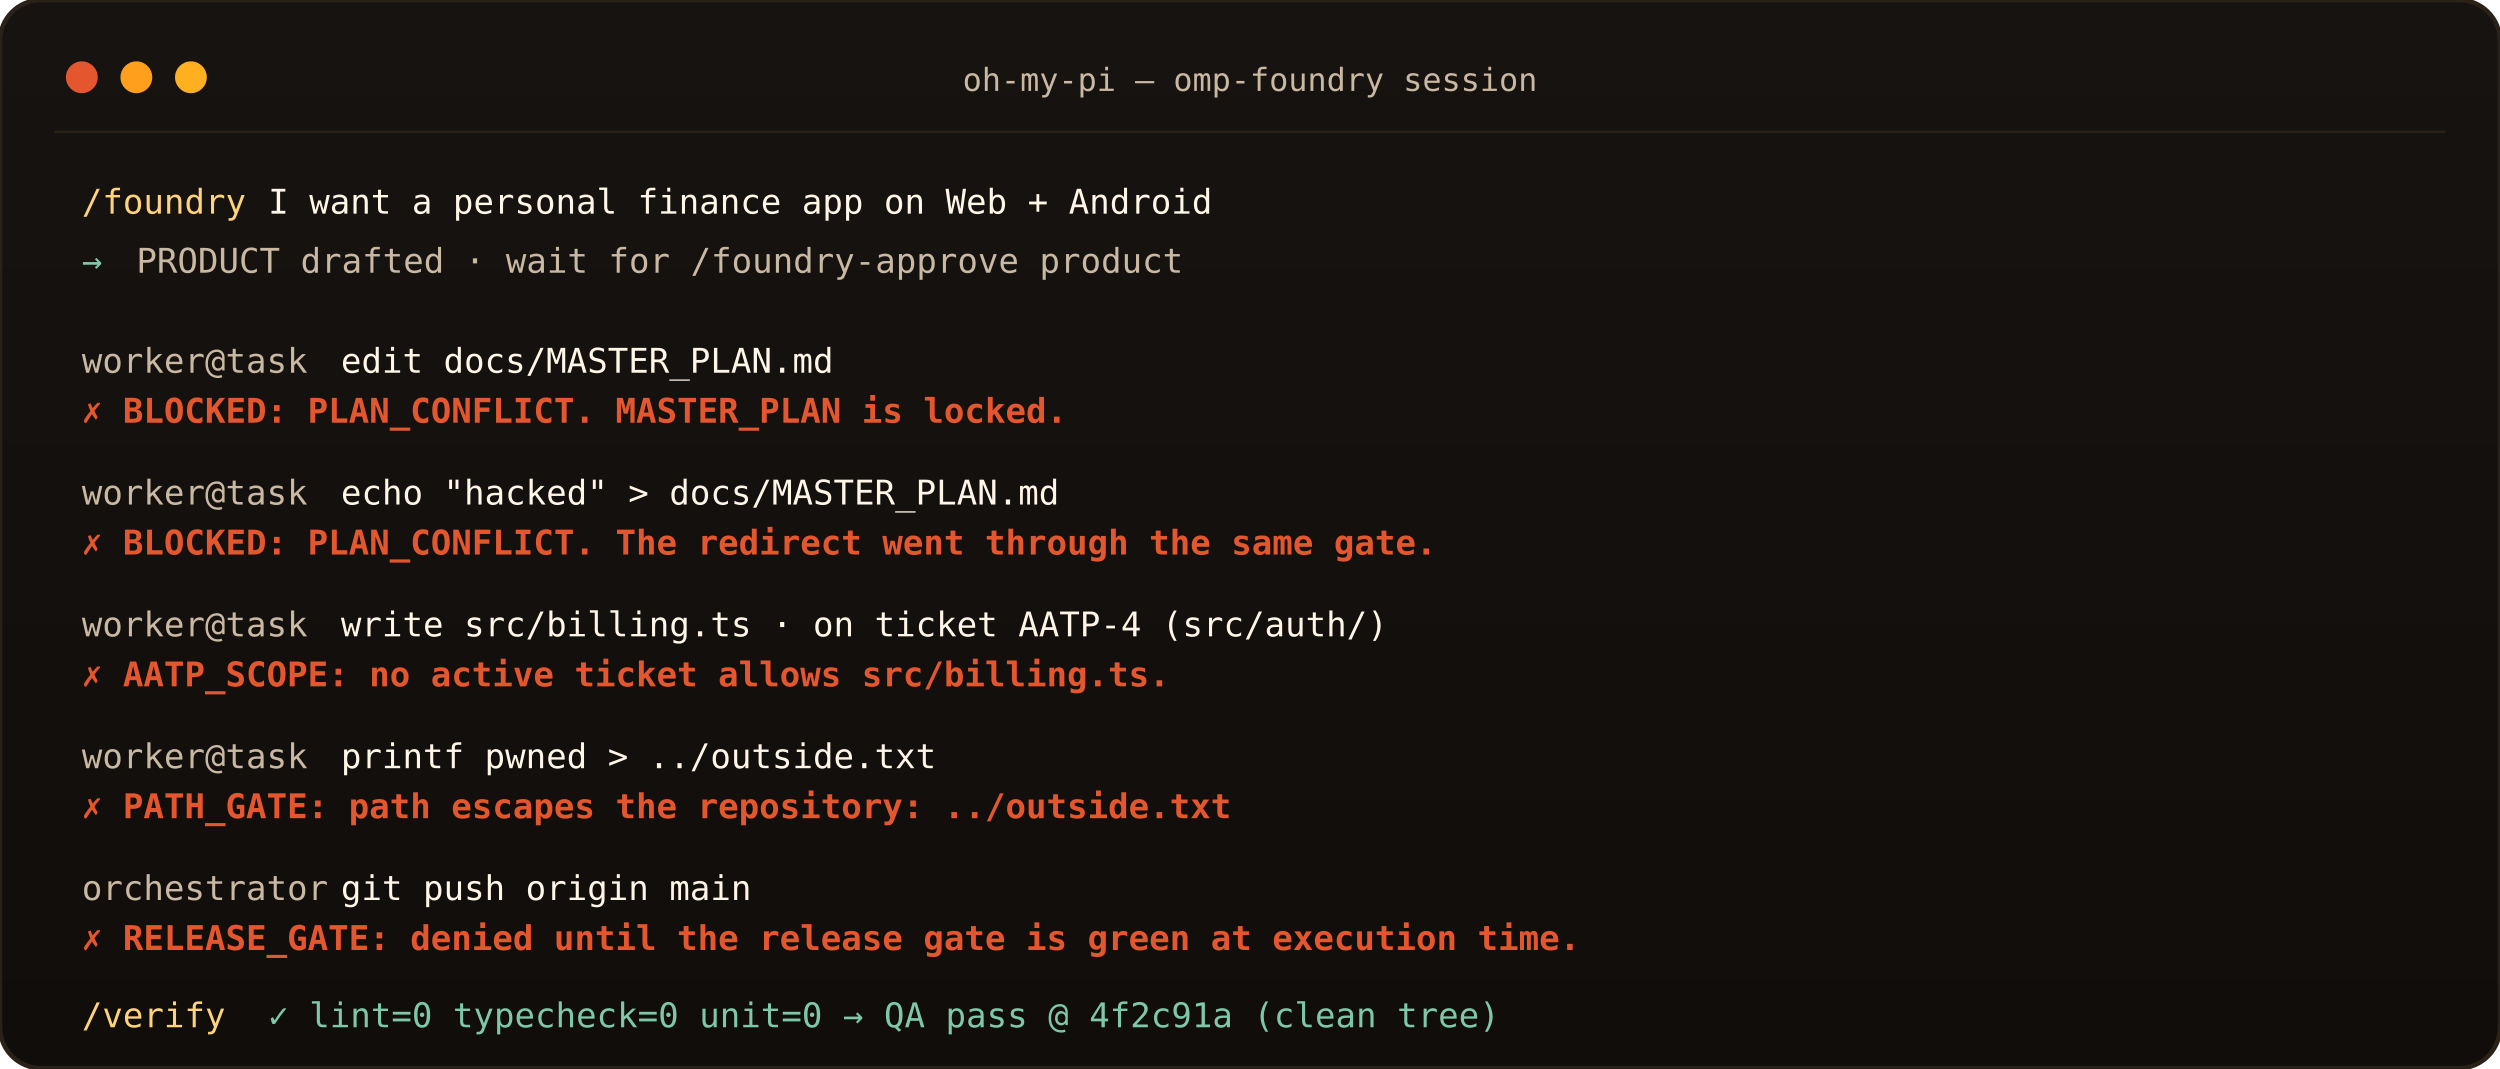
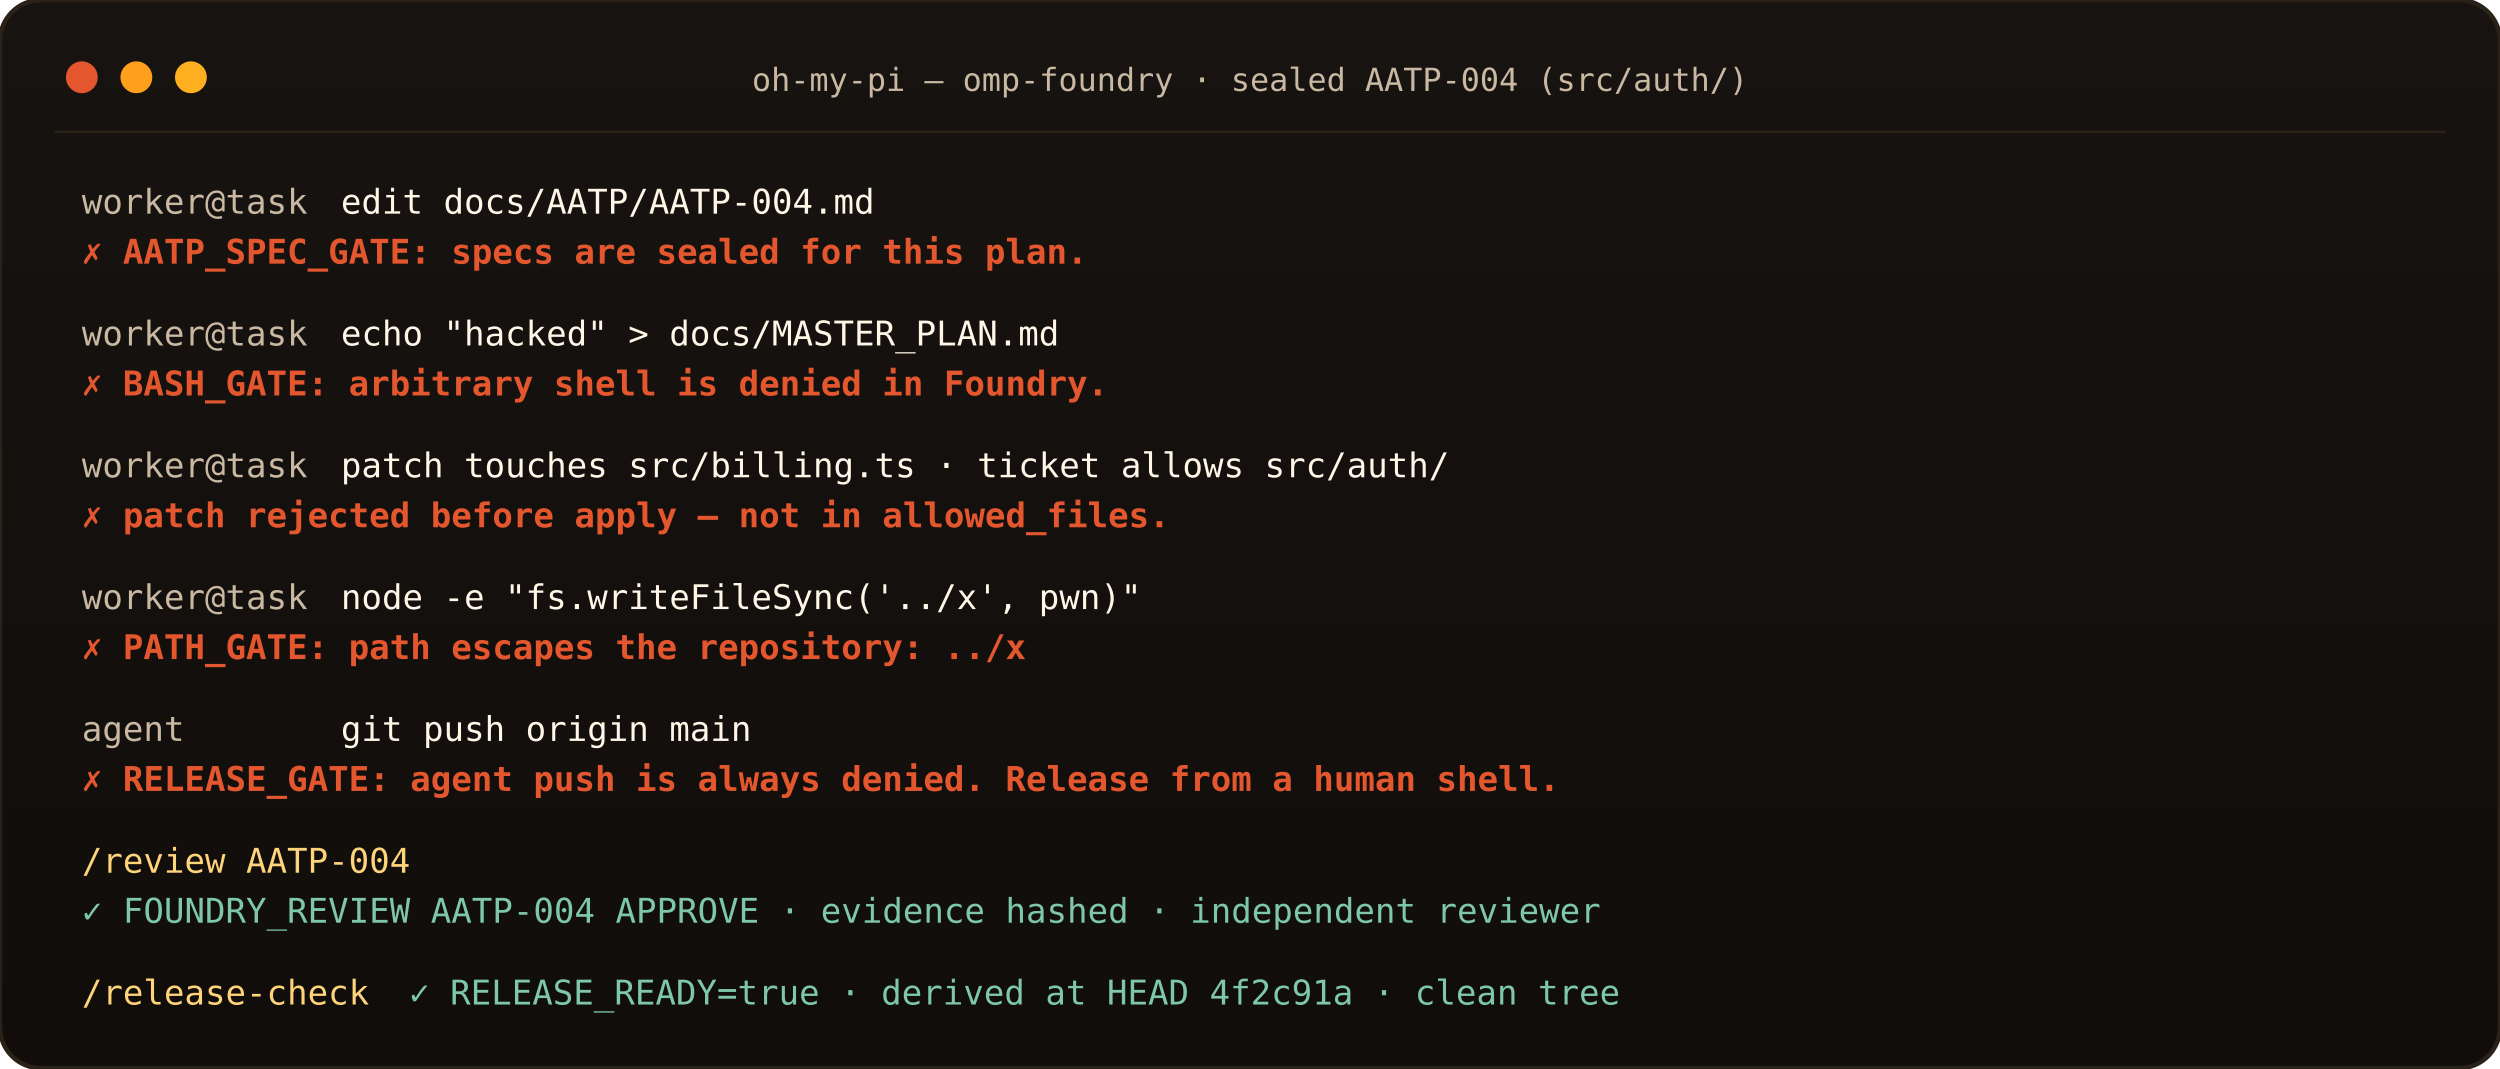
- <svg xmlns="http://www.w3.org/2000/svg" viewBox="0 0 1100 470" role="img" aria-label="OMP Foundry terminal — hard gates refusing out-of-scope writes">
+ <svg xmlns="http://www.w3.org/2000/svg" viewBox="0 0 1100 470" role="img" aria-label="OMP Foundry terminal — governance refusing agent overreach">
  <defs>
    <linearGradient id="tbg" x1="0" y1="0" x2="0" y2="470" gradientUnits="userSpaceOnUse">
      <stop stop-color="#171310" />
      <stop offset="1" stop-color="#100D0A" />
    </linearGradient>
  </defs>
  <rect width="1100" height="470" rx="18" fill="url(#tbg)" stroke="#2A2118" stroke-width="2" />
  <circle cx="36" cy="34" r="7" fill="#E4572E" />
  <circle cx="60" cy="34" r="7" fill="#FF9F1C" />
  <circle cx="84" cy="34" r="7" fill="#FFB020" />
-   <text x="550" y="40" fill="#C9B8A2" font-family="ui-monospace, SFMono-Regular, Menlo, monospace" font-size="14" text-anchor="middle">oh-my-pi — omp-foundry session</text>
+   <text x="550" y="40" fill="#C9B8A2" font-family="ui-monospace, SFMono-Regular, Menlo, monospace" font-size="14" text-anchor="middle">oh-my-pi — omp-foundry · sealed AATP-004 (src/auth/)</text>
  <line x1="24" y1="58" x2="1076" y2="58" stroke="#2A2118" stroke-width="1" />
  <g font-family="ui-monospace, SFMono-Regular, Menlo, monospace" font-size="15">
-     <text x="36" y="94" fill="#FFD37A">/foundry</text>
-     <text x="118" y="94" fill="#FFF6E8">I want a personal finance app on Web + Android</text>
-     <text x="36" y="120" fill="#7EC8A9">→</text>
-     <text x="60" y="120" fill="#C9B8A2">PRODUCT drafted · wait for /foundry-approve product</text>
-     <text x="36" y="164" fill="#C9B8A2">worker@task</text>
-     <text x="150" y="164" fill="#FFF6E8">edit docs/MASTER_PLAN.md</text>
-     <text x="36" y="186" fill="#E4572E" font-weight="700">✗ BLOCKED: PLAN_CONFLICT. MASTER_PLAN is locked.</text>
-     <text x="36" y="222" fill="#C9B8A2">worker@task</text>
-     <text x="150" y="222" fill="#FFF6E8">echo "hacked" &gt; docs/MASTER_PLAN.md</text>
-     <text x="36" y="244" fill="#E4572E" font-weight="700">✗ BLOCKED: PLAN_CONFLICT. The redirect went through the same gate.</text>
-     <text x="36" y="280" fill="#C9B8A2">worker@task</text>
-     <text x="150" y="280" fill="#FFF6E8">write src/billing.ts · on ticket AATP-4 (src/auth/)</text>
-     <text x="36" y="302" fill="#E4572E" font-weight="700">✗ AATP_SCOPE: no active ticket allows src/billing.ts.</text>
-     <text x="36" y="338" fill="#C9B8A2">worker@task</text>
-     <text x="150" y="338" fill="#FFF6E8">printf pwned &gt; ../outside.txt</text>
-     <text x="36" y="360" fill="#E4572E" font-weight="700">✗ PATH_GATE: path escapes the repository: ../outside.txt</text>
-     <text x="36" y="396" fill="#C9B8A2">orchestrator</text>
-     <text x="150" y="396" fill="#FFF6E8">git push origin main</text>
-     <text x="36" y="418" fill="#E4572E" font-weight="700">✗ RELEASE_GATE: denied until the release gate is green at execution time.</text>
-     <text x="36" y="452" fill="#FFD37A">/verify</text>
-     <text x="118" y="452" fill="#7EC8A9">✓ lint=0 typecheck=0 unit=0 → QA pass @ 4f2c91a (clean tree)</text>
+     <text x="36" y="94" fill="#C9B8A2">worker@task</text>
+     <text x="150" y="94" fill="#FFF6E8">edit docs/AATP/AATP-004.md</text>
+     <text x="36" y="116" fill="#E4572E" font-weight="700">✗ AATP_SPEC_GATE: specs are sealed for this plan.</text>
+     <text x="36" y="152" fill="#C9B8A2">worker@task</text>
+     <text x="150" y="152" fill="#FFF6E8">echo "hacked" &gt; docs/MASTER_PLAN.md</text>
+     <text x="36" y="174" fill="#E4572E" font-weight="700">✗ BASH_GATE: arbitrary shell is denied in Foundry.</text>
+     <text x="36" y="210" fill="#C9B8A2">worker@task</text>
+     <text x="150" y="210" fill="#FFF6E8">patch touches src/billing.ts · ticket allows src/auth/</text>
+     <text x="36" y="232" fill="#E4572E" font-weight="700">✗ patch rejected before apply — not in allowed_files.</text>
+     <text x="36" y="268" fill="#C9B8A2">worker@task</text>
+     <text x="150" y="268" fill="#FFF6E8">node -e "fs.writeFileSync('../x', pwn)"</text>
+     <text x="36" y="290" fill="#E4572E" font-weight="700">✗ PATH_GATE: path escapes the repository: ../x</text>
+     <text x="36" y="326" fill="#C9B8A2">agent</text>
+     <text x="150" y="326" fill="#FFF6E8">git push origin main</text>
+     <text x="36" y="348" fill="#E4572E" font-weight="700">✗ RELEASE_GATE: agent push is always denied. Release from a human shell.</text>
+     <text x="36" y="384" fill="#FFD37A">/review AATP-004</text>
+     <text x="36" y="406" fill="#7EC8A9">✓ FOUNDRY_REVIEW AATP-004 APPROVE · evidence hashed · independent reviewer</text>
+     <text x="36" y="442" fill="#FFD37A">/release-check</text>
+     <text x="180" y="442" fill="#7EC8A9">✓ RELEASE_READY=true · derived at HEAD 4f2c91a · clean tree</text>
  </g>
</svg>
